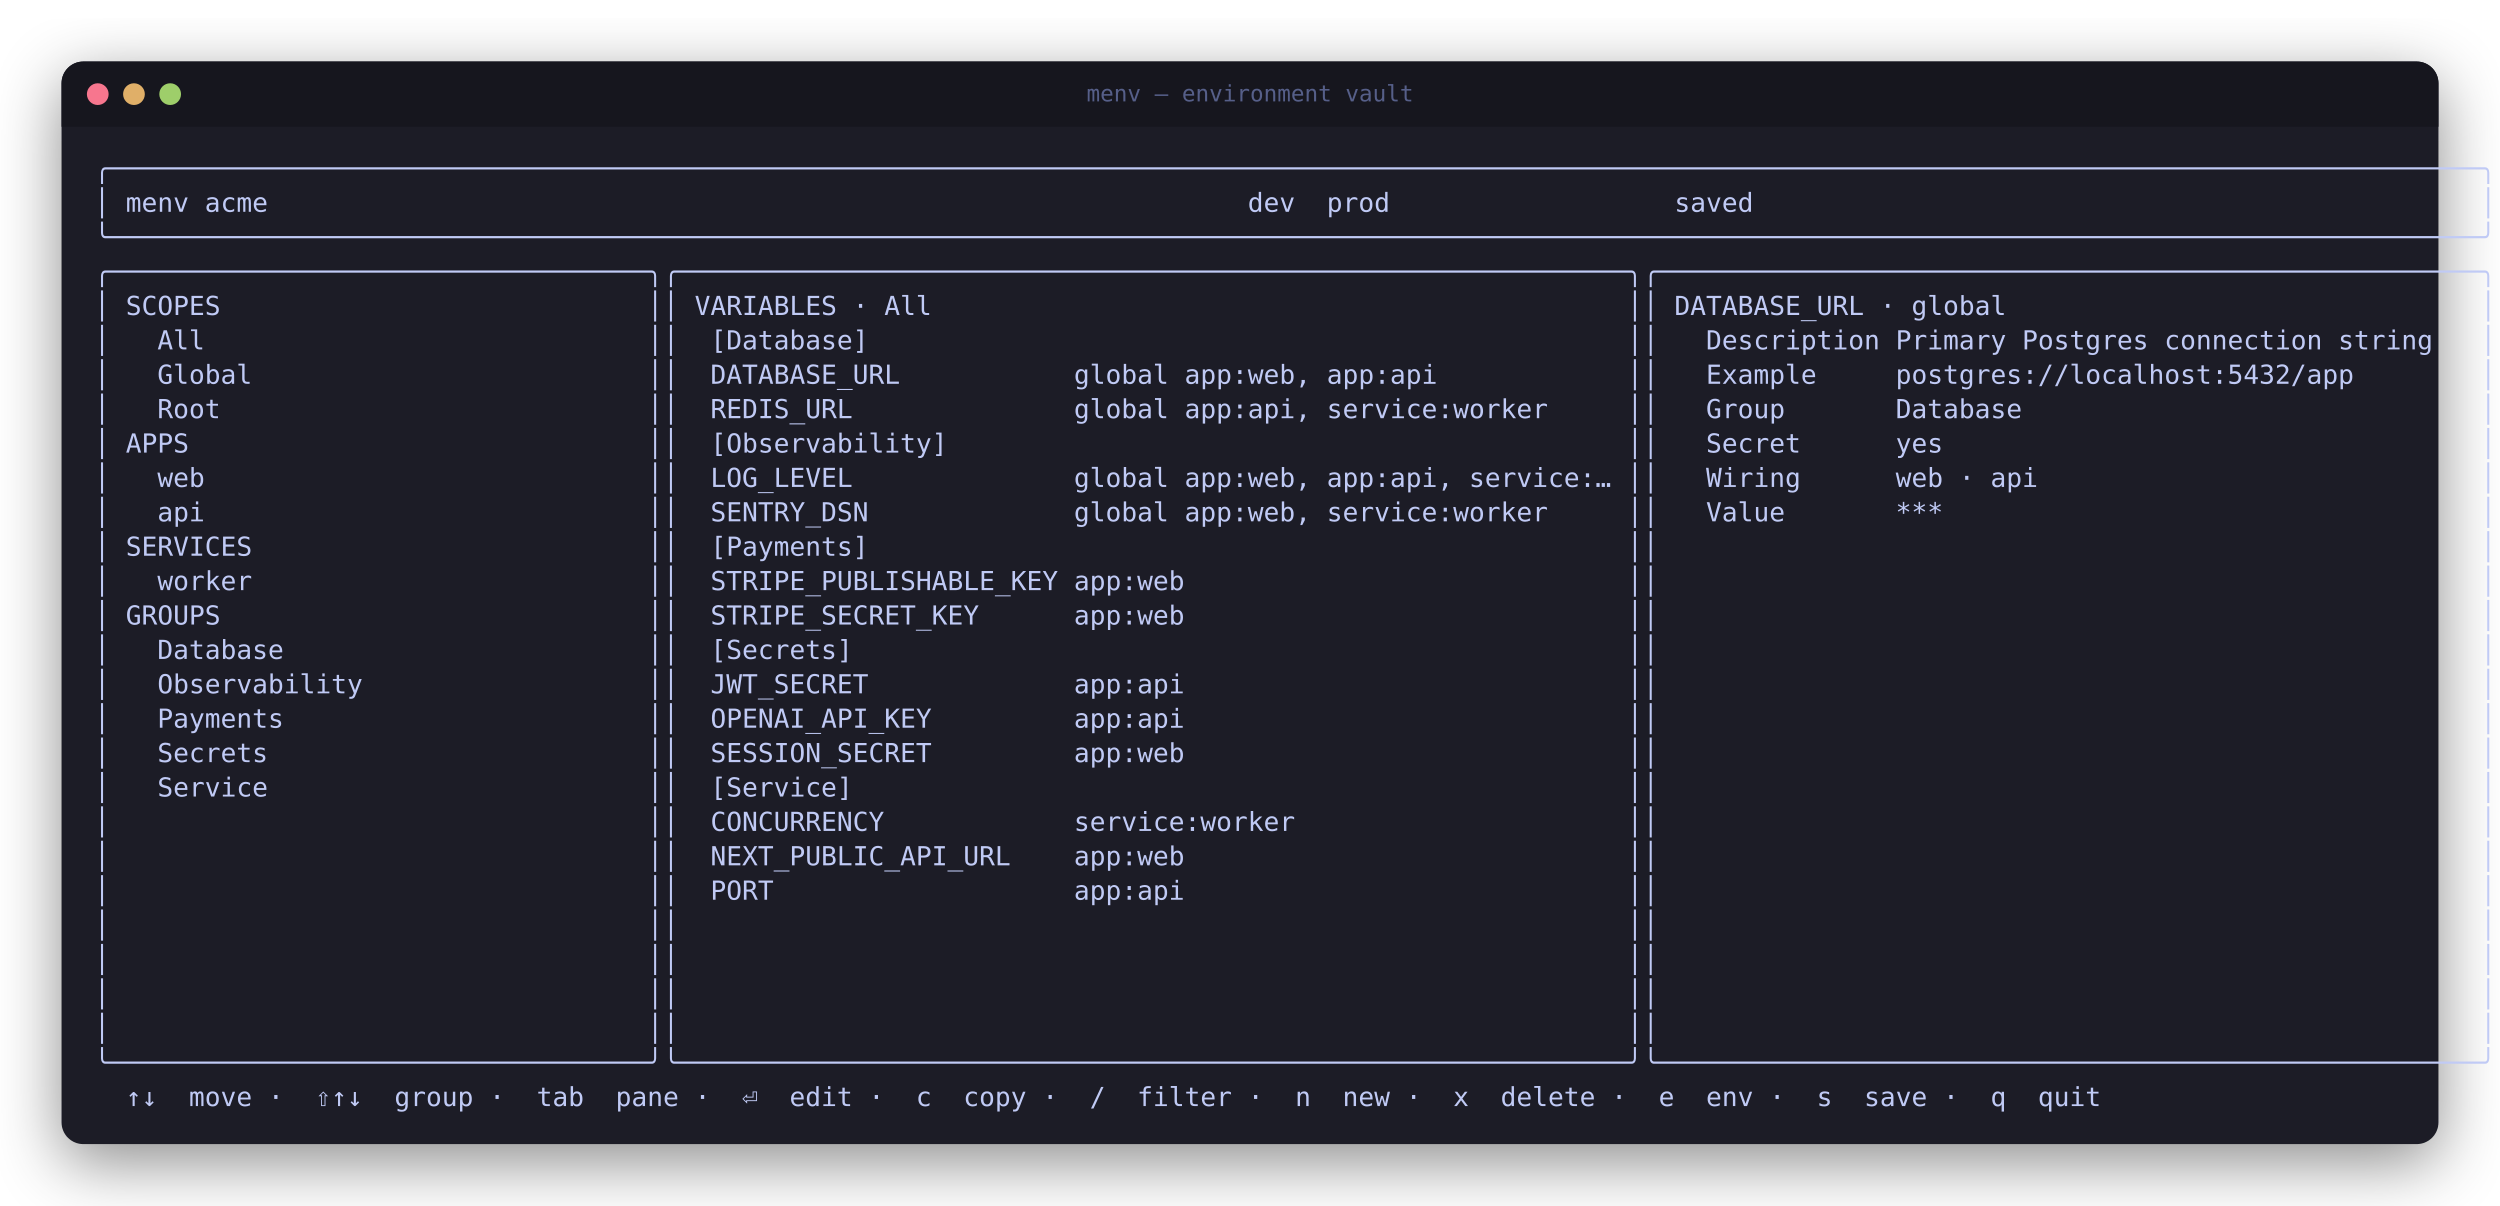
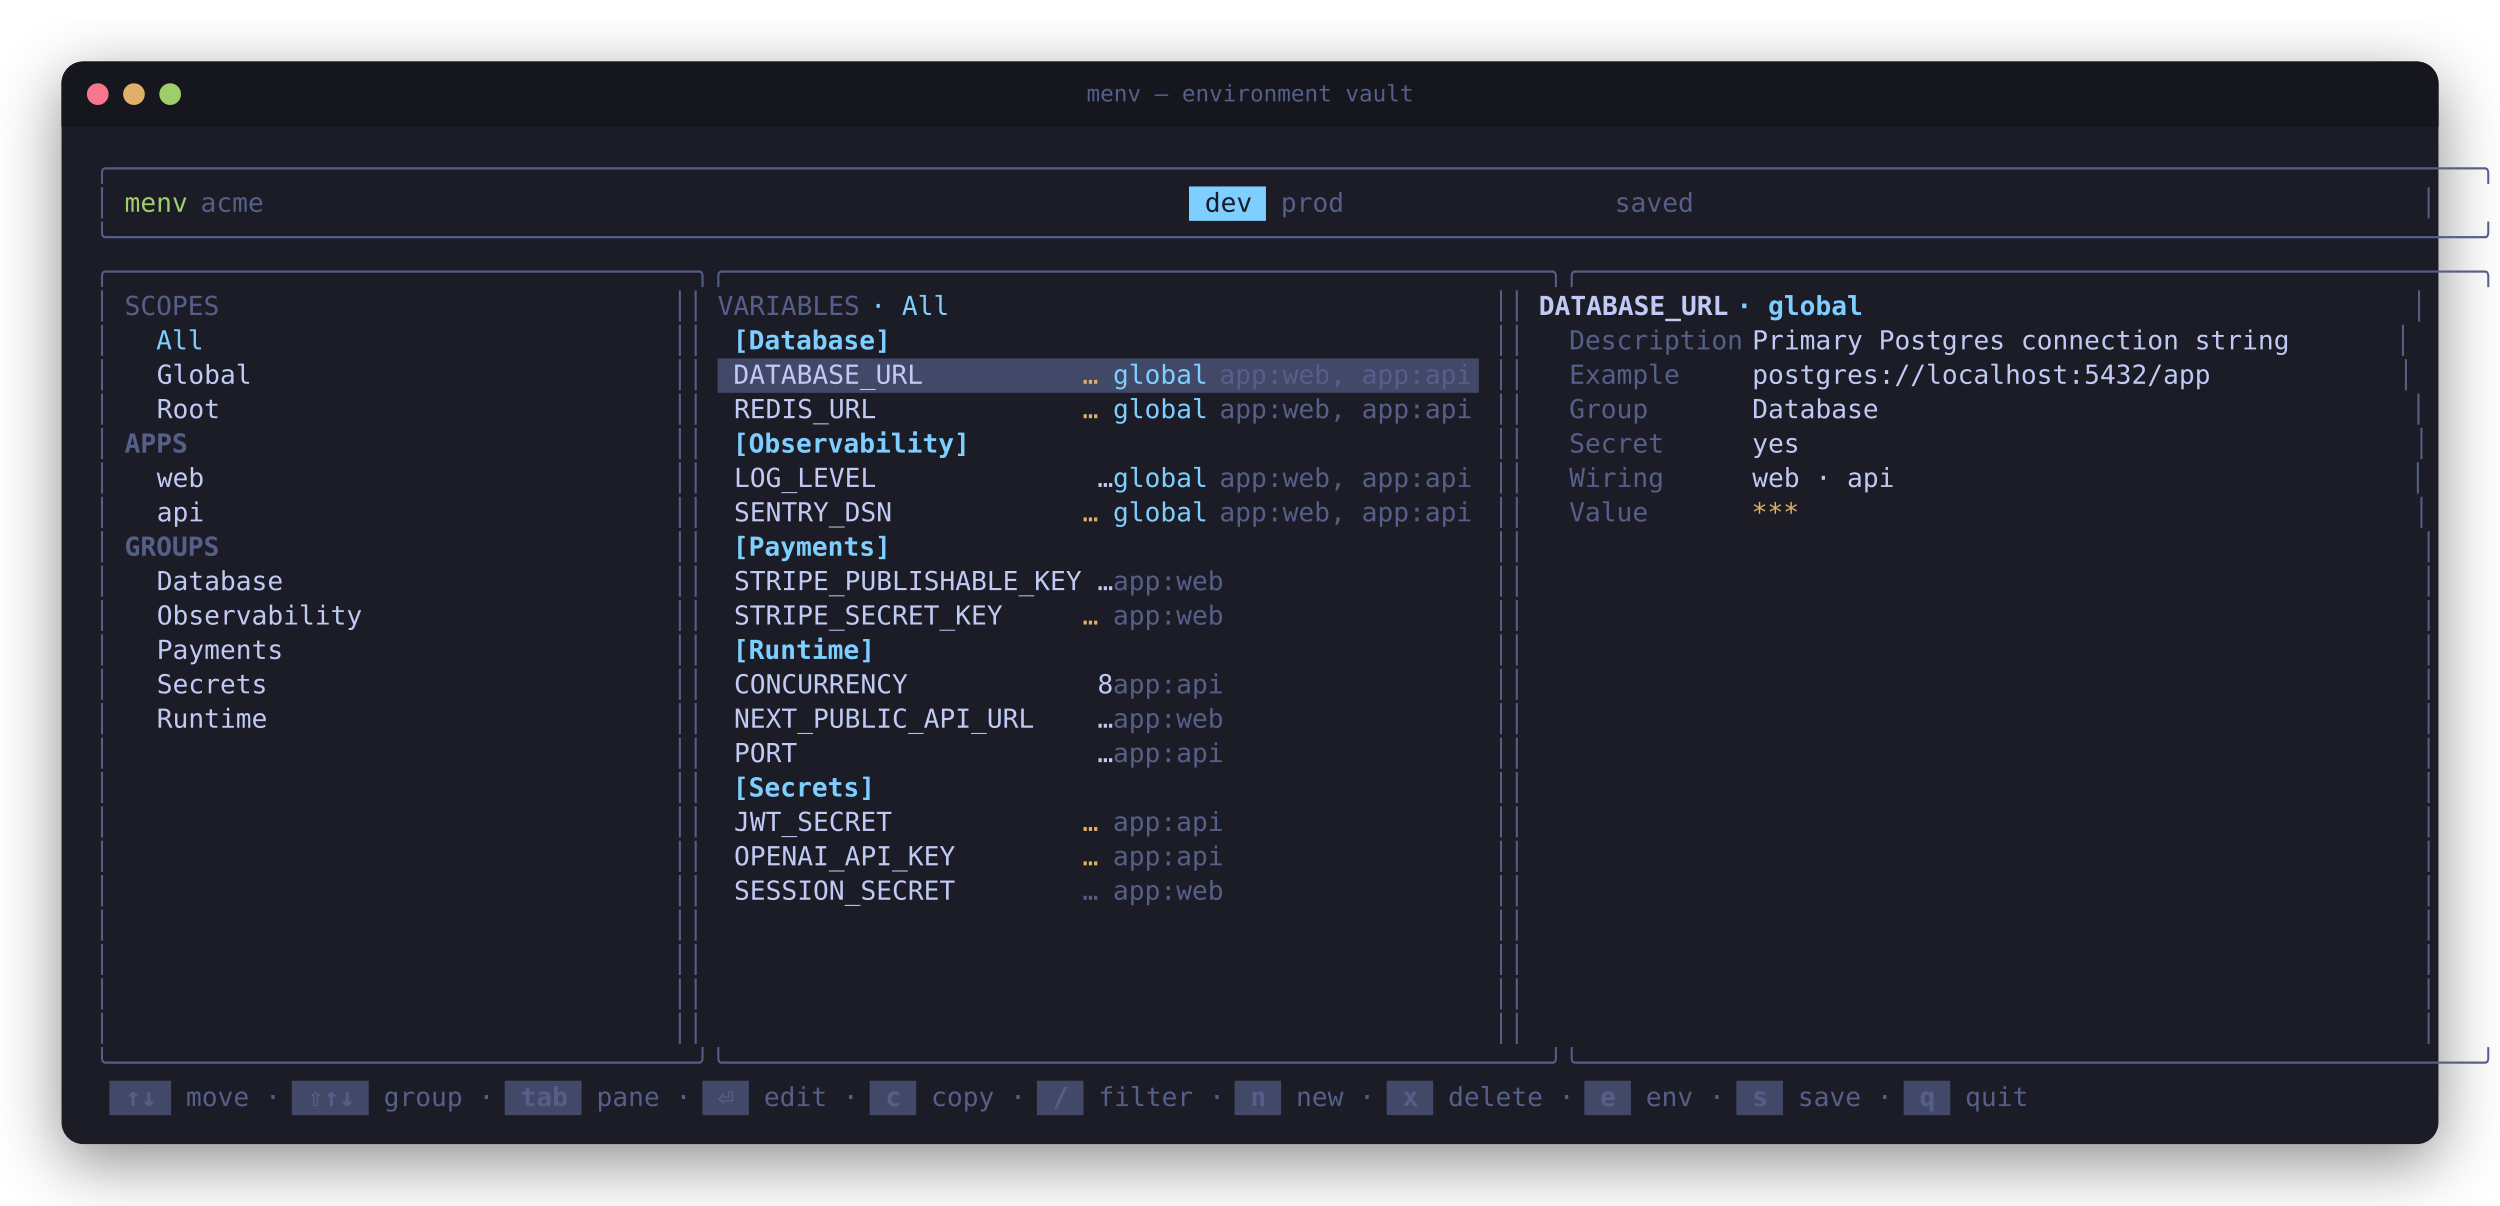
<svg xmlns="http://www.w3.org/2000/svg" width="1381" height="666" viewBox="0 0 1381 666" font-family="ui-monospace, SFMono-Regular, 'SF Mono', Menlo, Consolas, 'DejaVu Sans Mono', monospace">
  <defs>
    <filter id="shadow" x="-30%" y="-30%" width="160%" height="160%">
      <feDropShadow dx="0" dy="10" stdDeviation="18" flood-color="#000000" flood-opacity="0.45" />
    </filter>
  </defs>
  <rect x="34" y="34" width="1313" height="598" rx="12" fill="#1a1b26" filter="url(#shadow)" />
  <path d="M34,46 a12,12 0 0 1 12,-12 h1289 a12,12 0 0 1 12,12 v24 h-1313 z" fill="#16161e" />
  <circle cx="54" cy="52" r="6" fill="#f7768e" />
  <circle cx="74" cy="52" r="6" fill="#e0af68" />
  <circle cx="94" cy="52" r="6" fill="#9ece6a" />
  <text x="690.5" y="56" text-anchor="middle" fill="#565f89" font-size="12.5">menv — environment vault</text>
-   <text x="52.0" y="98.0" fill="#c0caf5" font-size="14.5" textLength="1276.8" lengthAdjust="spacingAndGlyphs" xml:space="preserve">╭──────────────────────────────────────────────────────────────────────────────────────────────────────────────────────────────────────────────────────╮</text>
-   <text x="52.0" y="117.0" fill="#c0caf5" font-size="14.5" textLength="1276.8" lengthAdjust="spacingAndGlyphs" xml:space="preserve">│ menv acme                                                              dev  prod                  saved                                              │</text>
-   <text x="52.0" y="136.0" fill="#c0caf5" font-size="14.5" textLength="1276.8" lengthAdjust="spacingAndGlyphs" xml:space="preserve">╰──────────────────────────────────────────────────────────────────────────────────────────────────────────────────────────────────────────────────────╯</text>
-   <text x="52.0" y="155.0" fill="#c0caf5" font-size="14.5" textLength="1276.8" lengthAdjust="spacingAndGlyphs" xml:space="preserve">╭──────────────────────────────────╮╭────────────────────────────────────────────────────────────╮╭────────────────────────────────────────────────────╮</text>
-   <text x="52.0" y="174.0" fill="#c0caf5" font-size="14.5" textLength="1276.8" lengthAdjust="spacingAndGlyphs" xml:space="preserve">│ SCOPES                           ││ VARIABLES · All                                            ││ DATABASE_URL · global                              │</text>
-   <text x="52.0" y="193.0" fill="#c0caf5" font-size="14.5" textLength="1276.8" lengthAdjust="spacingAndGlyphs" xml:space="preserve">│   All                            ││  [Database]                                                ││   Description Primary Postgres connection string   │</text>
-   <text x="52.0" y="212.0" fill="#c0caf5" font-size="14.5" textLength="1276.8" lengthAdjust="spacingAndGlyphs" xml:space="preserve">│   Global                         ││  DATABASE_URL           global app:web, app:api            ││   Example     postgres://localhost:5432/app        │</text>
-   <text x="52.0" y="231.0" fill="#c0caf5" font-size="14.5" textLength="1276.8" lengthAdjust="spacingAndGlyphs" xml:space="preserve">│   Root                           ││  REDIS_URL              global app:api, service:worker     ││   Group       Database                             │</text>
-   <text x="52.0" y="250.0" fill="#c0caf5" font-size="14.5" textLength="1276.8" lengthAdjust="spacingAndGlyphs" xml:space="preserve">│ APPS                             ││  [Observability]                                           ││   Secret      yes                                  │</text>
-   <text x="52.0" y="269.0" fill="#c0caf5" font-size="14.5" textLength="1276.8" lengthAdjust="spacingAndGlyphs" xml:space="preserve">│   web                            ││  LOG_LEVEL              global app:web, app:api, service:… ││   Wiring      web · api                            │</text>
-   <text x="52.0" y="288.0" fill="#c0caf5" font-size="14.5" textLength="1276.8" lengthAdjust="spacingAndGlyphs" xml:space="preserve">│   api                            ││  SENTRY_DSN             global app:web, service:worker     ││   Value       ***                                  │</text>
-   <text x="52.0" y="307.0" fill="#c0caf5" font-size="14.5" textLength="1276.8" lengthAdjust="spacingAndGlyphs" xml:space="preserve">│ SERVICES                         ││  [Payments]                                                ││                                                    │</text>
-   <text x="52.0" y="326.0" fill="#c0caf5" font-size="14.5" textLength="1276.8" lengthAdjust="spacingAndGlyphs" xml:space="preserve">│   worker                         ││  STRIPE_PUBLISHABLE_KEY app:web                            ││                                                    │</text>
-   <text x="52.0" y="345.0" fill="#c0caf5" font-size="14.5" textLength="1276.8" lengthAdjust="spacingAndGlyphs" xml:space="preserve">│ GROUPS                           ││  STRIPE_SECRET_KEY      app:web                            ││                                                    │</text>
-   <text x="52.0" y="364.0" fill="#c0caf5" font-size="14.5" textLength="1276.8" lengthAdjust="spacingAndGlyphs" xml:space="preserve">│   Database                       ││  [Secrets]                                                 ││                                                    │</text>
-   <text x="52.0" y="383.0" fill="#c0caf5" font-size="14.5" textLength="1276.8" lengthAdjust="spacingAndGlyphs" xml:space="preserve">│   Observability                  ││  JWT_SECRET             app:api                            ││                                                    │</text>
-   <text x="52.0" y="402.0" fill="#c0caf5" font-size="14.5" textLength="1276.8" lengthAdjust="spacingAndGlyphs" xml:space="preserve">│   Payments                       ││  OPENAI_API_KEY         app:api                            ││                                                    │</text>
-   <text x="52.0" y="421.0" fill="#c0caf5" font-size="14.5" textLength="1276.8" lengthAdjust="spacingAndGlyphs" xml:space="preserve">│   Secrets                        ││  SESSION_SECRET         app:web                            ││                                                    │</text>
-   <text x="52.0" y="440.0" fill="#c0caf5" font-size="14.5" textLength="1276.8" lengthAdjust="spacingAndGlyphs" xml:space="preserve">│   Service                        ││  [Service]                                                 ││                                                    │</text>
-   <text x="52.0" y="459.0" fill="#c0caf5" font-size="14.5" textLength="1276.8" lengthAdjust="spacingAndGlyphs" xml:space="preserve">│                                  ││  CONCURRENCY            service:worker                     ││                                                    │</text>
-   <text x="52.0" y="478.0" fill="#c0caf5" font-size="14.5" textLength="1276.8" lengthAdjust="spacingAndGlyphs" xml:space="preserve">│                                  ││  NEXT_PUBLIC_API_URL    app:web                            ││                                                    │</text>
-   <text x="52.0" y="497.0" fill="#c0caf5" font-size="14.5" textLength="1276.8" lengthAdjust="spacingAndGlyphs" xml:space="preserve">│                                  ││  PORT                   app:api                            ││                                                    │</text>
-   <text x="52.0" y="516.0" fill="#c0caf5" font-size="14.5" textLength="1276.8" lengthAdjust="spacingAndGlyphs" xml:space="preserve">│                                  ││                                                            ││                                                    │</text>
-   <text x="52.0" y="535.0" fill="#c0caf5" font-size="14.5" textLength="1276.8" lengthAdjust="spacingAndGlyphs" xml:space="preserve">│                                  ││                                                            ││                                                    │</text>
-   <text x="52.0" y="554.0" fill="#c0caf5" font-size="14.5" textLength="1276.8" lengthAdjust="spacingAndGlyphs" xml:space="preserve">│                                  ││                                                            ││                                                    │</text>
-   <text x="52.0" y="573.0" fill="#c0caf5" font-size="14.5" textLength="1276.8" lengthAdjust="spacingAndGlyphs" xml:space="preserve">│                                  ││                                                            ││                                                    │</text>
-   <text x="52.0" y="592.0" fill="#c0caf5" font-size="14.5" textLength="1276.8" lengthAdjust="spacingAndGlyphs" xml:space="preserve">╰──────────────────────────────────╯╰────────────────────────────────────────────────────────────╯╰────────────────────────────────────────────────────╯</text>
-   <text x="52.0" y="611.0" fill="#c0caf5" font-size="14.5" textLength="1066.8" lengthAdjust="spacingAndGlyphs" xml:space="preserve">  ↑↓  move ·  ⇧↑↓  group ·  tab  pane ·  ⏎  edit ·  c  copy ·  /  filter ·  n  new ·  x  delete ·  e  env ·  s  save ·  q  quit</text>
+   <text x="52.0" y="98.0" fill="#565f89" font-size="14.5" textLength="1276.8" lengthAdjust="spacingAndGlyphs" xml:space="preserve">╭──────────────────────────────────────────────────────────────────────────────────────────────────────────────────────────────────────────────────────╮</text>
+   <rect x="656.8" y="103.0" width="42.5" height="19" fill="#7dcfff" />
+   <text x="52.0" y="117.0" fill="#565f89" font-size="14.5" textLength="8.4" lengthAdjust="spacingAndGlyphs" xml:space="preserve">│</text>
+   <text x="68.8" y="117.0" fill="#9ece6a" font-size="14.5" textLength="33.6" lengthAdjust="spacingAndGlyphs" xml:space="preserve">menv</text>
+   <text x="110.8" y="117.0" fill="#565f89" font-size="14.5" textLength="33.6" lengthAdjust="spacingAndGlyphs" xml:space="preserve">acme</text>
+   <text x="656.8" y="117.0" fill="#1a1b26" font-size="14.5" textLength="42.0" lengthAdjust="spacingAndGlyphs" xml:space="preserve"> dev </text>
+   <text x="698.8" y="117.0" fill="#565f89" font-size="14.5" textLength="50.4" lengthAdjust="spacingAndGlyphs" xml:space="preserve"> prod </text>
+   <text x="892.0" y="117.0" fill="#565f89" font-size="14.5" textLength="436.8" lengthAdjust="spacingAndGlyphs" xml:space="preserve">saved                                              │</text>
+   <text x="52.0" y="136.0" fill="#565f89" font-size="14.5" textLength="1276.8" lengthAdjust="spacingAndGlyphs" xml:space="preserve">╰──────────────────────────────────────────────────────────────────────────────────────────────────────────────────────────────────────────────────────╯</text>
+   <text x="52.0" y="155.0" fill="#565f89" font-size="14.5" textLength="1276.8" lengthAdjust="spacingAndGlyphs" xml:space="preserve">╭─────────────────────────────────────╮╭────────────────────────────────────────────────────╮╭─────────────────────────────────────────────────────────╮</text>
+   <text x="52.0" y="174.0" fill="#565f89" font-size="14.5" textLength="8.4" lengthAdjust="spacingAndGlyphs" xml:space="preserve">│</text>
+   <text x="68.8" y="174.0" fill="#565f89" font-size="14.5" textLength="50.4" lengthAdjust="spacingAndGlyphs" xml:space="preserve">SCOPES</text>
+   <text x="371.2" y="174.0" fill="#565f89" font-size="14.5" textLength="16.8" lengthAdjust="spacingAndGlyphs" xml:space="preserve">││</text>
+   <text x="396.4" y="174.0" fill="#565f89" font-size="14.5" textLength="75.6" lengthAdjust="spacingAndGlyphs" xml:space="preserve">VARIABLES</text>
+   <text x="472.0" y="174.0" fill="#7dcfff" font-size="14.5" textLength="50.4" lengthAdjust="spacingAndGlyphs" xml:space="preserve"> · All</text>
+   <text x="824.8" y="174.0" fill="#565f89" font-size="14.5" textLength="16.8" lengthAdjust="spacingAndGlyphs" xml:space="preserve">││</text>
+   <text x="850.0" y="174.0" fill="#c0caf5" font-weight="700" font-size="14.5" textLength="109.2" lengthAdjust="spacingAndGlyphs" xml:space="preserve">DATABASE_URL </text>
+   <text x="959.2" y="174.0" fill="#7dcfff" font-weight="700" font-size="14.5" textLength="67.2" lengthAdjust="spacingAndGlyphs" xml:space="preserve">· global</text>
+   <text x="1026.4" y="174.0" fill="#565f89" font-size="14.5" textLength="302.4" lengthAdjust="spacingAndGlyphs" xml:space="preserve">                                   │</text>
+   <text x="52.0" y="193.0" fill="#565f89" font-size="14.5" textLength="8.4" lengthAdjust="spacingAndGlyphs" xml:space="preserve">│</text>
+   <text x="68.8" y="193.0" fill="#7dcfff" font-size="14.5" textLength="58.8" lengthAdjust="spacingAndGlyphs" xml:space="preserve">  All  </text>
+   <text x="371.2" y="193.0" fill="#565f89" font-size="14.5" textLength="16.8" lengthAdjust="spacingAndGlyphs" xml:space="preserve">││</text>
+   <text x="404.8" y="193.0" fill="#7dcfff" font-weight="700" font-size="14.5" textLength="84.0" lengthAdjust="spacingAndGlyphs" xml:space="preserve">[Database]</text>
+   <text x="824.8" y="193.0" fill="#565f89" font-size="14.5" textLength="16.8" lengthAdjust="spacingAndGlyphs" xml:space="preserve">││</text>
+   <text x="866.8" y="193.0" fill="#565f89" font-size="14.5" textLength="92.4" lengthAdjust="spacingAndGlyphs" xml:space="preserve">Description</text>
+   <text x="959.2" y="193.0" fill="#c0caf5" font-size="14.5" textLength="294.0" lengthAdjust="spacingAndGlyphs" xml:space="preserve"> Primary Postgres connection string</text>
+   <text x="1253.2" y="193.0" fill="#565f89" font-size="14.5" textLength="75.6" lengthAdjust="spacingAndGlyphs" xml:space="preserve">        │</text>
+   <rect x="396.4" y="198.0" width="202.1" height="19" fill="#414868" />
+   <rect x="598.0" y="198.0" width="8.9" height="19" fill="#414868" />
+   <rect x="606.4" y="198.0" width="8.9" height="19" fill="#414868" />
+   <rect x="614.8" y="198.0" width="50.9" height="19" fill="#414868" />
+   <rect x="665.2" y="198.0" width="8.9" height="19" fill="#414868" />
+   <rect x="673.6" y="198.0" width="134.9" height="19" fill="#414868" />
+   <rect x="808.0" y="198.0" width="8.9" height="19" fill="#414868" />
+   <text x="52.0" y="212.0" fill="#565f89" font-size="14.5" textLength="8.4" lengthAdjust="spacingAndGlyphs" xml:space="preserve">│</text>
+   <text x="60.4" y="212.0" fill="#c0caf5" font-size="14.5" textLength="310.8" lengthAdjust="spacingAndGlyphs" xml:space="preserve">   Global                            </text>
+   <text x="371.2" y="212.0" fill="#565f89" font-size="14.5" textLength="16.8" lengthAdjust="spacingAndGlyphs" xml:space="preserve">││</text>
+   <text x="396.4" y="212.0" fill="#c0caf5" font-size="14.5" textLength="201.6" lengthAdjust="spacingAndGlyphs" xml:space="preserve"> DATABASE_URL           </text>
+   <text x="598.0" y="212.0" fill="#e0af68" font-size="14.5" textLength="8.4" lengthAdjust="spacingAndGlyphs" xml:space="preserve">…</text>
+   <text x="614.8" y="212.0" fill="#7dcfff" font-size="14.5" textLength="50.4" lengthAdjust="spacingAndGlyphs" xml:space="preserve">global</text>
+   <text x="673.6" y="212.0" fill="#565f89" font-size="14.5" textLength="134.4" lengthAdjust="spacingAndGlyphs" xml:space="preserve">app:web, app:api</text>
+   <text x="824.8" y="212.0" fill="#565f89" font-size="14.5" textLength="16.8" lengthAdjust="spacingAndGlyphs" xml:space="preserve">││</text>
+   <text x="866.8" y="212.0" fill="#565f89" font-size="14.5" textLength="92.4" lengthAdjust="spacingAndGlyphs" xml:space="preserve">Example    </text>
+   <text x="959.2" y="212.0" fill="#c0caf5" font-size="14.5" textLength="252.0" lengthAdjust="spacingAndGlyphs" xml:space="preserve"> postgres://localhost:5432/app</text>
+   <text x="1211.2" y="212.0" fill="#565f89" font-size="14.5" textLength="117.6" lengthAdjust="spacingAndGlyphs" xml:space="preserve">             │</text>
+   <text x="52.0" y="231.0" fill="#565f89" font-size="14.5" textLength="8.4" lengthAdjust="spacingAndGlyphs" xml:space="preserve">│</text>
+   <text x="60.4" y="231.0" fill="#c0caf5" font-size="14.5" textLength="310.8" lengthAdjust="spacingAndGlyphs" xml:space="preserve">   Root                              </text>
+   <text x="371.2" y="231.0" fill="#565f89" font-size="14.5" textLength="16.8" lengthAdjust="spacingAndGlyphs" xml:space="preserve">││</text>
+   <text x="388.0" y="231.0" fill="#c0caf5" font-size="14.5" textLength="210.0" lengthAdjust="spacingAndGlyphs" xml:space="preserve">  REDIS_URL              </text>
+   <text x="598.0" y="231.0" fill="#e0af68" font-size="14.5" textLength="8.4" lengthAdjust="spacingAndGlyphs" xml:space="preserve">…</text>
+   <text x="614.8" y="231.0" fill="#7dcfff" font-size="14.5" textLength="50.4" lengthAdjust="spacingAndGlyphs" xml:space="preserve">global</text>
+   <text x="673.6" y="231.0" fill="#565f89" font-size="14.5" textLength="134.4" lengthAdjust="spacingAndGlyphs" xml:space="preserve">app:web, app:api</text>
+   <text x="824.8" y="231.0" fill="#565f89" font-size="14.5" textLength="16.8" lengthAdjust="spacingAndGlyphs" xml:space="preserve">││</text>
+   <text x="866.8" y="231.0" fill="#565f89" font-size="14.5" textLength="92.4" lengthAdjust="spacingAndGlyphs" xml:space="preserve">Group      </text>
+   <text x="959.2" y="231.0" fill="#c0caf5" font-size="14.5" textLength="75.6" lengthAdjust="spacingAndGlyphs" xml:space="preserve"> Database</text>
+   <text x="1034.8" y="231.0" fill="#565f89" font-size="14.5" textLength="294.0" lengthAdjust="spacingAndGlyphs" xml:space="preserve">                                  │</text>
+   <text x="52.0" y="250.0" fill="#565f89" font-size="14.5" textLength="8.4" lengthAdjust="spacingAndGlyphs" xml:space="preserve">│</text>
+   <text x="68.8" y="250.0" fill="#565f89" font-weight="700" font-size="14.5" textLength="33.6" lengthAdjust="spacingAndGlyphs" xml:space="preserve">APPS</text>
+   <text x="371.2" y="250.0" fill="#565f89" font-size="14.5" textLength="16.8" lengthAdjust="spacingAndGlyphs" xml:space="preserve">││</text>
+   <text x="404.8" y="250.0" fill="#7dcfff" font-weight="700" font-size="14.5" textLength="126.0" lengthAdjust="spacingAndGlyphs" xml:space="preserve">[Observability]</text>
+   <text x="824.8" y="250.0" fill="#565f89" font-size="14.5" textLength="16.8" lengthAdjust="spacingAndGlyphs" xml:space="preserve">││</text>
+   <text x="866.8" y="250.0" fill="#565f89" font-size="14.5" textLength="92.4" lengthAdjust="spacingAndGlyphs" xml:space="preserve">Secret     </text>
+   <text x="959.2" y="250.0" fill="#c0caf5" font-size="14.5" textLength="33.6" lengthAdjust="spacingAndGlyphs" xml:space="preserve"> yes</text>
+   <text x="992.8" y="250.0" fill="#565f89" font-size="14.5" textLength="336.0" lengthAdjust="spacingAndGlyphs" xml:space="preserve">                                       │</text>
+   <text x="52.0" y="269.0" fill="#565f89" font-size="14.5" textLength="8.4" lengthAdjust="spacingAndGlyphs" xml:space="preserve">│</text>
+   <text x="60.4" y="269.0" fill="#c0caf5" font-size="14.5" textLength="310.8" lengthAdjust="spacingAndGlyphs" xml:space="preserve">   web                               </text>
+   <text x="371.2" y="269.0" fill="#565f89" font-size="14.5" textLength="16.8" lengthAdjust="spacingAndGlyphs" xml:space="preserve">││</text>
+   <text x="388.0" y="269.0" fill="#c0caf5" font-size="14.5" textLength="226.8" lengthAdjust="spacingAndGlyphs" xml:space="preserve">  LOG_LEVEL              … </text>
+   <text x="614.8" y="269.0" fill="#7dcfff" font-size="14.5" textLength="50.4" lengthAdjust="spacingAndGlyphs" xml:space="preserve">global</text>
+   <text x="673.6" y="269.0" fill="#565f89" font-size="14.5" textLength="134.4" lengthAdjust="spacingAndGlyphs" xml:space="preserve">app:web, app:api</text>
+   <text x="824.8" y="269.0" fill="#565f89" font-size="14.5" textLength="16.8" lengthAdjust="spacingAndGlyphs" xml:space="preserve">││</text>
+   <text x="866.8" y="269.0" fill="#565f89" font-size="14.5" textLength="92.4" lengthAdjust="spacingAndGlyphs" xml:space="preserve">Wiring     </text>
+   <text x="959.2" y="269.0" fill="#c0caf5" font-size="14.5" textLength="84.0" lengthAdjust="spacingAndGlyphs" xml:space="preserve"> web · api</text>
+   <text x="1043.2" y="269.0" fill="#565f89" font-size="14.5" textLength="285.6" lengthAdjust="spacingAndGlyphs" xml:space="preserve">                                 │</text>
+   <text x="52.0" y="288.0" fill="#565f89" font-size="14.5" textLength="8.4" lengthAdjust="spacingAndGlyphs" xml:space="preserve">│</text>
+   <text x="60.4" y="288.0" fill="#c0caf5" font-size="14.5" textLength="310.8" lengthAdjust="spacingAndGlyphs" xml:space="preserve">   api                               </text>
+   <text x="371.2" y="288.0" fill="#565f89" font-size="14.5" textLength="16.8" lengthAdjust="spacingAndGlyphs" xml:space="preserve">││</text>
+   <text x="388.0" y="288.0" fill="#c0caf5" font-size="14.5" textLength="210.0" lengthAdjust="spacingAndGlyphs" xml:space="preserve">  SENTRY_DSN             </text>
+   <text x="598.0" y="288.0" fill="#e0af68" font-size="14.5" textLength="8.4" lengthAdjust="spacingAndGlyphs" xml:space="preserve">…</text>
+   <text x="614.8" y="288.0" fill="#7dcfff" font-size="14.5" textLength="50.4" lengthAdjust="spacingAndGlyphs" xml:space="preserve">global</text>
+   <text x="673.6" y="288.0" fill="#565f89" font-size="14.5" textLength="134.4" lengthAdjust="spacingAndGlyphs" xml:space="preserve">app:web, app:api</text>
+   <text x="824.8" y="288.0" fill="#565f89" font-size="14.5" textLength="16.8" lengthAdjust="spacingAndGlyphs" xml:space="preserve">││</text>
+   <text x="866.8" y="288.0" fill="#565f89" font-size="14.5" textLength="92.4" lengthAdjust="spacingAndGlyphs" xml:space="preserve">Value      </text>
+   <text x="967.6" y="288.0" fill="#e0af68" font-size="14.5" textLength="25.2" lengthAdjust="spacingAndGlyphs" xml:space="preserve">***</text>
+   <text x="992.8" y="288.0" fill="#565f89" font-size="14.5" textLength="336.0" lengthAdjust="spacingAndGlyphs" xml:space="preserve">                                       │</text>
+   <text x="52.0" y="307.0" fill="#565f89" font-size="14.5" textLength="8.4" lengthAdjust="spacingAndGlyphs" xml:space="preserve">│</text>
+   <text x="68.8" y="307.0" fill="#565f89" font-weight="700" font-size="14.5" textLength="50.4" lengthAdjust="spacingAndGlyphs" xml:space="preserve">GROUPS</text>
+   <text x="371.2" y="307.0" fill="#565f89" font-size="14.5" textLength="16.8" lengthAdjust="spacingAndGlyphs" xml:space="preserve">││</text>
+   <text x="404.8" y="307.0" fill="#7dcfff" font-weight="700" font-size="14.5" textLength="84.0" lengthAdjust="spacingAndGlyphs" xml:space="preserve">[Payments]</text>
+   <text x="824.8" y="307.0" fill="#565f89" font-size="14.5" textLength="16.8" lengthAdjust="spacingAndGlyphs" xml:space="preserve">││</text>
+   <text x="892.0" y="307.0" fill="#565f89" font-size="14.5" textLength="436.8" lengthAdjust="spacingAndGlyphs" xml:space="preserve">                                                   │</text>
+   <text x="52.0" y="326.0" fill="#565f89" font-size="14.5" textLength="8.4" lengthAdjust="spacingAndGlyphs" xml:space="preserve">│</text>
+   <text x="60.4" y="326.0" fill="#c0caf5" font-size="14.5" textLength="310.8" lengthAdjust="spacingAndGlyphs" xml:space="preserve">   Database                          </text>
+   <text x="371.2" y="326.0" fill="#565f89" font-size="14.5" textLength="16.8" lengthAdjust="spacingAndGlyphs" xml:space="preserve">││</text>
+   <text x="388.0" y="326.0" fill="#c0caf5" font-size="14.5" textLength="226.8" lengthAdjust="spacingAndGlyphs" xml:space="preserve">  STRIPE_PUBLISHABLE_KEY … </text>
+   <text x="614.8" y="326.0" fill="#565f89" font-size="14.5" textLength="58.8" lengthAdjust="spacingAndGlyphs" xml:space="preserve">app:web</text>
+   <text x="824.8" y="326.0" fill="#565f89" font-size="14.5" textLength="16.8" lengthAdjust="spacingAndGlyphs" xml:space="preserve">││</text>
+   <text x="892.0" y="326.0" fill="#565f89" font-size="14.5" textLength="436.8" lengthAdjust="spacingAndGlyphs" xml:space="preserve">                                                   │</text>
+   <text x="52.0" y="345.0" fill="#565f89" font-size="14.5" textLength="8.4" lengthAdjust="spacingAndGlyphs" xml:space="preserve">│</text>
+   <text x="60.4" y="345.0" fill="#c0caf5" font-size="14.5" textLength="310.8" lengthAdjust="spacingAndGlyphs" xml:space="preserve">   Observability                     </text>
+   <text x="371.2" y="345.0" fill="#565f89" font-size="14.5" textLength="16.8" lengthAdjust="spacingAndGlyphs" xml:space="preserve">││</text>
+   <text x="388.0" y="345.0" fill="#c0caf5" font-size="14.5" textLength="210.0" lengthAdjust="spacingAndGlyphs" xml:space="preserve">  STRIPE_SECRET_KEY      </text>
+   <text x="598.0" y="345.0" fill="#e0af68" font-size="14.5" textLength="8.4" lengthAdjust="spacingAndGlyphs" xml:space="preserve">…</text>
+   <text x="614.8" y="345.0" fill="#565f89" font-size="14.5" textLength="58.8" lengthAdjust="spacingAndGlyphs" xml:space="preserve">app:web</text>
+   <text x="824.8" y="345.0" fill="#565f89" font-size="14.5" textLength="16.8" lengthAdjust="spacingAndGlyphs" xml:space="preserve">││</text>
+   <text x="892.0" y="345.0" fill="#565f89" font-size="14.5" textLength="436.8" lengthAdjust="spacingAndGlyphs" xml:space="preserve">                                                   │</text>
+   <text x="52.0" y="364.0" fill="#565f89" font-size="14.5" textLength="8.4" lengthAdjust="spacingAndGlyphs" xml:space="preserve">│</text>
+   <text x="60.4" y="364.0" fill="#c0caf5" font-size="14.5" textLength="310.8" lengthAdjust="spacingAndGlyphs" xml:space="preserve">   Payments                          </text>
+   <text x="371.2" y="364.0" fill="#565f89" font-size="14.5" textLength="16.8" lengthAdjust="spacingAndGlyphs" xml:space="preserve">││</text>
+   <text x="404.8" y="364.0" fill="#7dcfff" font-weight="700" font-size="14.5" textLength="75.6" lengthAdjust="spacingAndGlyphs" xml:space="preserve">[Runtime]</text>
+   <text x="824.8" y="364.0" fill="#565f89" font-size="14.5" textLength="16.8" lengthAdjust="spacingAndGlyphs" xml:space="preserve">││</text>
+   <text x="892.0" y="364.0" fill="#565f89" font-size="14.5" textLength="436.8" lengthAdjust="spacingAndGlyphs" xml:space="preserve">                                                   │</text>
+   <text x="52.0" y="383.0" fill="#565f89" font-size="14.5" textLength="8.4" lengthAdjust="spacingAndGlyphs" xml:space="preserve">│</text>
+   <text x="60.4" y="383.0" fill="#c0caf5" font-size="14.5" textLength="310.8" lengthAdjust="spacingAndGlyphs" xml:space="preserve">   Secrets                           </text>
+   <text x="371.2" y="383.0" fill="#565f89" font-size="14.5" textLength="16.8" lengthAdjust="spacingAndGlyphs" xml:space="preserve">││</text>
+   <text x="388.0" y="383.0" fill="#c0caf5" font-size="14.5" textLength="226.8" lengthAdjust="spacingAndGlyphs" xml:space="preserve">  CONCURRENCY            8 </text>
+   <text x="614.8" y="383.0" fill="#565f89" font-size="14.5" textLength="58.8" lengthAdjust="spacingAndGlyphs" xml:space="preserve">app:api</text>
+   <text x="824.8" y="383.0" fill="#565f89" font-size="14.5" textLength="16.8" lengthAdjust="spacingAndGlyphs" xml:space="preserve">││</text>
+   <text x="892.0" y="383.0" fill="#565f89" font-size="14.5" textLength="436.8" lengthAdjust="spacingAndGlyphs" xml:space="preserve">                                                   │</text>
+   <text x="52.0" y="402.0" fill="#565f89" font-size="14.5" textLength="8.4" lengthAdjust="spacingAndGlyphs" xml:space="preserve">│</text>
+   <text x="60.4" y="402.0" fill="#c0caf5" font-size="14.5" textLength="310.8" lengthAdjust="spacingAndGlyphs" xml:space="preserve">   Runtime                           </text>
+   <text x="371.2" y="402.0" fill="#565f89" font-size="14.5" textLength="16.8" lengthAdjust="spacingAndGlyphs" xml:space="preserve">││</text>
+   <text x="388.0" y="402.0" fill="#c0caf5" font-size="14.5" textLength="226.8" lengthAdjust="spacingAndGlyphs" xml:space="preserve">  NEXT_PUBLIC_API_URL    … </text>
+   <text x="614.8" y="402.0" fill="#565f89" font-size="14.5" textLength="58.8" lengthAdjust="spacingAndGlyphs" xml:space="preserve">app:web</text>
+   <text x="824.8" y="402.0" fill="#565f89" font-size="14.5" textLength="16.8" lengthAdjust="spacingAndGlyphs" xml:space="preserve">││</text>
+   <text x="892.0" y="402.0" fill="#565f89" font-size="14.5" textLength="436.8" lengthAdjust="spacingAndGlyphs" xml:space="preserve">                                                   │</text>
+   <text x="52.0" y="421.0" fill="#565f89" font-size="14.5" textLength="8.4" lengthAdjust="spacingAndGlyphs" xml:space="preserve">│</text>
+   <text x="371.2" y="421.0" fill="#565f89" font-size="14.5" textLength="16.8" lengthAdjust="spacingAndGlyphs" xml:space="preserve">││</text>
+   <text x="388.0" y="421.0" fill="#c0caf5" font-size="14.5" textLength="226.8" lengthAdjust="spacingAndGlyphs" xml:space="preserve">  PORT                   … </text>
+   <text x="614.8" y="421.0" fill="#565f89" font-size="14.5" textLength="58.8" lengthAdjust="spacingAndGlyphs" xml:space="preserve">app:api</text>
+   <text x="824.8" y="421.0" fill="#565f89" font-size="14.5" textLength="16.8" lengthAdjust="spacingAndGlyphs" xml:space="preserve">││</text>
+   <text x="892.0" y="421.0" fill="#565f89" font-size="14.5" textLength="436.8" lengthAdjust="spacingAndGlyphs" xml:space="preserve">                                                   │</text>
+   <text x="52.0" y="440.0" fill="#565f89" font-size="14.5" textLength="8.4" lengthAdjust="spacingAndGlyphs" xml:space="preserve">│</text>
+   <text x="371.2" y="440.0" fill="#565f89" font-size="14.5" textLength="16.8" lengthAdjust="spacingAndGlyphs" xml:space="preserve">││</text>
+   <text x="404.8" y="440.0" fill="#7dcfff" font-weight="700" font-size="14.5" textLength="75.6" lengthAdjust="spacingAndGlyphs" xml:space="preserve">[Secrets]</text>
+   <text x="824.8" y="440.0" fill="#565f89" font-size="14.5" textLength="16.8" lengthAdjust="spacingAndGlyphs" xml:space="preserve">││</text>
+   <text x="892.0" y="440.0" fill="#565f89" font-size="14.5" textLength="436.8" lengthAdjust="spacingAndGlyphs" xml:space="preserve">                                                   │</text>
+   <text x="52.0" y="459.0" fill="#565f89" font-size="14.5" textLength="8.4" lengthAdjust="spacingAndGlyphs" xml:space="preserve">│</text>
+   <text x="371.2" y="459.0" fill="#565f89" font-size="14.5" textLength="16.8" lengthAdjust="spacingAndGlyphs" xml:space="preserve">││</text>
+   <text x="388.0" y="459.0" fill="#c0caf5" font-size="14.5" textLength="210.0" lengthAdjust="spacingAndGlyphs" xml:space="preserve">  JWT_SECRET             </text>
+   <text x="598.0" y="459.0" fill="#e0af68" font-size="14.5" textLength="8.4" lengthAdjust="spacingAndGlyphs" xml:space="preserve">…</text>
+   <text x="614.8" y="459.0" fill="#565f89" font-size="14.5" textLength="58.8" lengthAdjust="spacingAndGlyphs" xml:space="preserve">app:api</text>
+   <text x="824.8" y="459.0" fill="#565f89" font-size="14.5" textLength="16.8" lengthAdjust="spacingAndGlyphs" xml:space="preserve">││</text>
+   <text x="892.0" y="459.0" fill="#565f89" font-size="14.5" textLength="436.8" lengthAdjust="spacingAndGlyphs" xml:space="preserve">                                                   │</text>
+   <text x="52.0" y="478.0" fill="#565f89" font-size="14.5" textLength="8.4" lengthAdjust="spacingAndGlyphs" xml:space="preserve">│</text>
+   <text x="371.2" y="478.0" fill="#565f89" font-size="14.5" textLength="16.8" lengthAdjust="spacingAndGlyphs" xml:space="preserve">││</text>
+   <text x="388.0" y="478.0" fill="#c0caf5" font-size="14.5" textLength="210.0" lengthAdjust="spacingAndGlyphs" xml:space="preserve">  OPENAI_API_KEY         </text>
+   <text x="598.0" y="478.0" fill="#e0af68" font-size="14.5" textLength="8.4" lengthAdjust="spacingAndGlyphs" xml:space="preserve">…</text>
+   <text x="614.8" y="478.0" fill="#565f89" font-size="14.5" textLength="58.8" lengthAdjust="spacingAndGlyphs" xml:space="preserve">app:api</text>
+   <text x="824.8" y="478.0" fill="#565f89" font-size="14.5" textLength="16.8" lengthAdjust="spacingAndGlyphs" xml:space="preserve">││</text>
+   <text x="892.0" y="478.0" fill="#565f89" font-size="14.5" textLength="436.8" lengthAdjust="spacingAndGlyphs" xml:space="preserve">                                                   │</text>
+   <text x="52.0" y="497.0" fill="#565f89" font-size="14.5" textLength="8.4" lengthAdjust="spacingAndGlyphs" xml:space="preserve">│</text>
+   <text x="371.2" y="497.0" fill="#565f89" font-size="14.5" textLength="16.8" lengthAdjust="spacingAndGlyphs" xml:space="preserve">││</text>
+   <text x="388.0" y="497.0" fill="#c0caf5" font-size="14.5" textLength="210.0" lengthAdjust="spacingAndGlyphs" xml:space="preserve">  SESSION_SECRET         </text>
+   <text x="598.0" y="497.0" fill="#565f89" font-size="14.5" textLength="8.4" lengthAdjust="spacingAndGlyphs" xml:space="preserve">…</text>
+   <text x="614.8" y="497.0" fill="#565f89" font-size="14.5" textLength="58.8" lengthAdjust="spacingAndGlyphs" xml:space="preserve">app:web</text>
+   <text x="824.8" y="497.0" fill="#565f89" font-size="14.5" textLength="16.8" lengthAdjust="spacingAndGlyphs" xml:space="preserve">││</text>
+   <text x="892.0" y="497.0" fill="#565f89" font-size="14.5" textLength="436.8" lengthAdjust="spacingAndGlyphs" xml:space="preserve">                                                   │</text>
+   <text x="52.0" y="516.0" fill="#565f89" font-size="14.5" textLength="8.4" lengthAdjust="spacingAndGlyphs" xml:space="preserve">│</text>
+   <text x="371.2" y="516.0" fill="#565f89" font-size="14.5" textLength="16.8" lengthAdjust="spacingAndGlyphs" xml:space="preserve">││</text>
+   <text x="824.8" y="516.0" fill="#565f89" font-size="14.5" textLength="16.8" lengthAdjust="spacingAndGlyphs" xml:space="preserve">││</text>
+   <text x="892.0" y="516.0" fill="#565f89" font-size="14.5" textLength="436.8" lengthAdjust="spacingAndGlyphs" xml:space="preserve">                                                   │</text>
+   <text x="52.0" y="535.0" fill="#565f89" font-size="14.5" textLength="8.4" lengthAdjust="spacingAndGlyphs" xml:space="preserve">│</text>
+   <text x="371.2" y="535.0" fill="#565f89" font-size="14.5" textLength="16.8" lengthAdjust="spacingAndGlyphs" xml:space="preserve">││</text>
+   <text x="824.8" y="535.0" fill="#565f89" font-size="14.5" textLength="16.8" lengthAdjust="spacingAndGlyphs" xml:space="preserve">││</text>
+   <text x="892.0" y="535.0" fill="#565f89" font-size="14.5" textLength="436.8" lengthAdjust="spacingAndGlyphs" xml:space="preserve">                                                   │</text>
+   <text x="52.0" y="554.0" fill="#565f89" font-size="14.5" textLength="8.4" lengthAdjust="spacingAndGlyphs" xml:space="preserve">│</text>
+   <text x="371.2" y="554.0" fill="#565f89" font-size="14.5" textLength="16.8" lengthAdjust="spacingAndGlyphs" xml:space="preserve">││</text>
+   <text x="824.8" y="554.0" fill="#565f89" font-size="14.5" textLength="16.8" lengthAdjust="spacingAndGlyphs" xml:space="preserve">││</text>
+   <text x="892.0" y="554.0" fill="#565f89" font-size="14.5" textLength="436.8" lengthAdjust="spacingAndGlyphs" xml:space="preserve">                                                   │</text>
+   <text x="52.0" y="573.0" fill="#565f89" font-size="14.5" textLength="8.4" lengthAdjust="spacingAndGlyphs" xml:space="preserve">│</text>
+   <text x="371.2" y="573.0" fill="#565f89" font-size="14.5" textLength="16.8" lengthAdjust="spacingAndGlyphs" xml:space="preserve">││</text>
+   <text x="824.8" y="573.0" fill="#565f89" font-size="14.5" textLength="16.8" lengthAdjust="spacingAndGlyphs" xml:space="preserve">││</text>
+   <text x="892.0" y="573.0" fill="#565f89" font-size="14.5" textLength="436.8" lengthAdjust="spacingAndGlyphs" xml:space="preserve">                                                   │</text>
+   <text x="52.0" y="592.0" fill="#565f89" font-size="14.5" textLength="1276.8" lengthAdjust="spacingAndGlyphs" xml:space="preserve">╰─────────────────────────────────────╯╰────────────────────────────────────────────────────╯╰─────────────────────────────────────────────────────────╯</text>
+   <rect x="60.4" y="597.0" width="34.1" height="19" fill="#414868" />
+   <rect x="161.2" y="597.0" width="42.5" height="19" fill="#414868" />
+   <rect x="278.8" y="597.0" width="42.5" height="19" fill="#414868" />
+   <rect x="388.0" y="597.0" width="25.7" height="19" fill="#414868" />
+   <rect x="480.4" y="597.0" width="25.7" height="19" fill="#414868" />
+   <rect x="572.8" y="597.0" width="25.7" height="19" fill="#414868" />
+   <rect x="682.0" y="597.0" width="25.7" height="19" fill="#414868" />
+   <rect x="766.0" y="597.0" width="25.7" height="19" fill="#414868" />
+   <rect x="875.2" y="597.0" width="25.7" height="19" fill="#414868" />
+   <rect x="959.2" y="597.0" width="25.7" height="19" fill="#414868" />
+   <rect x="1051.6" y="597.0" width="25.7" height="19" fill="#414868" />
+   <text x="60.4" y="611.0" fill="#565f89" font-weight="700" font-size="14.5" textLength="33.6" lengthAdjust="spacingAndGlyphs" xml:space="preserve"> ↑↓ </text>
+   <text x="94.0" y="611.0" fill="#565f89" font-size="14.5" textLength="67.2" lengthAdjust="spacingAndGlyphs" xml:space="preserve"> move · </text>
+   <text x="161.2" y="611.0" fill="#565f89" font-weight="700" font-size="14.5" textLength="42.0" lengthAdjust="spacingAndGlyphs" xml:space="preserve"> ⇧↑↓ </text>
+   <text x="203.2" y="611.0" fill="#565f89" font-size="14.5" textLength="75.6" lengthAdjust="spacingAndGlyphs" xml:space="preserve"> group · </text>
+   <text x="278.8" y="611.0" fill="#565f89" font-weight="700" font-size="14.5" textLength="42.0" lengthAdjust="spacingAndGlyphs" xml:space="preserve"> tab </text>
+   <text x="320.8" y="611.0" fill="#565f89" font-size="14.5" textLength="67.2" lengthAdjust="spacingAndGlyphs" xml:space="preserve"> pane · </text>
+   <text x="388.0" y="611.0" fill="#565f89" font-weight="700" font-size="14.5" textLength="25.2" lengthAdjust="spacingAndGlyphs" xml:space="preserve"> ⏎ </text>
+   <text x="413.2" y="611.0" fill="#565f89" font-size="14.5" textLength="67.2" lengthAdjust="spacingAndGlyphs" xml:space="preserve"> edit · </text>
+   <text x="480.4" y="611.0" fill="#565f89" font-weight="700" font-size="14.5" textLength="25.2" lengthAdjust="spacingAndGlyphs" xml:space="preserve"> c </text>
+   <text x="505.6" y="611.0" fill="#565f89" font-size="14.5" textLength="67.2" lengthAdjust="spacingAndGlyphs" xml:space="preserve"> copy · </text>
+   <text x="572.8" y="611.0" fill="#565f89" font-weight="700" font-size="14.5" textLength="25.2" lengthAdjust="spacingAndGlyphs" xml:space="preserve"> / </text>
+   <text x="598.0" y="611.0" fill="#565f89" font-size="14.5" textLength="84.0" lengthAdjust="spacingAndGlyphs" xml:space="preserve"> filter · </text>
+   <text x="682.0" y="611.0" fill="#565f89" font-weight="700" font-size="14.5" textLength="25.2" lengthAdjust="spacingAndGlyphs" xml:space="preserve"> n </text>
+   <text x="707.2" y="611.0" fill="#565f89" font-size="14.5" textLength="58.8" lengthAdjust="spacingAndGlyphs" xml:space="preserve"> new · </text>
+   <text x="766.0" y="611.0" fill="#565f89" font-weight="700" font-size="14.5" textLength="25.2" lengthAdjust="spacingAndGlyphs" xml:space="preserve"> x </text>
+   <text x="791.2" y="611.0" fill="#565f89" font-size="14.5" textLength="84.0" lengthAdjust="spacingAndGlyphs" xml:space="preserve"> delete · </text>
+   <text x="875.2" y="611.0" fill="#565f89" font-weight="700" font-size="14.5" textLength="25.2" lengthAdjust="spacingAndGlyphs" xml:space="preserve"> e </text>
+   <text x="900.4" y="611.0" fill="#565f89" font-size="14.5" textLength="58.8" lengthAdjust="spacingAndGlyphs" xml:space="preserve"> env · </text>
+   <text x="959.2" y="611.0" fill="#565f89" font-weight="700" font-size="14.5" textLength="25.2" lengthAdjust="spacingAndGlyphs" xml:space="preserve"> s </text>
+   <text x="984.4" y="611.0" fill="#565f89" font-size="14.5" textLength="67.2" lengthAdjust="spacingAndGlyphs" xml:space="preserve"> save · </text>
+   <text x="1051.6" y="611.0" fill="#565f89" font-weight="700" font-size="14.5" textLength="25.2" lengthAdjust="spacingAndGlyphs" xml:space="preserve"> q </text>
+   <text x="1076.8" y="611.0" fill="#565f89" font-size="14.5" textLength="42.0" lengthAdjust="spacingAndGlyphs" xml:space="preserve"> quit</text>
</svg>
